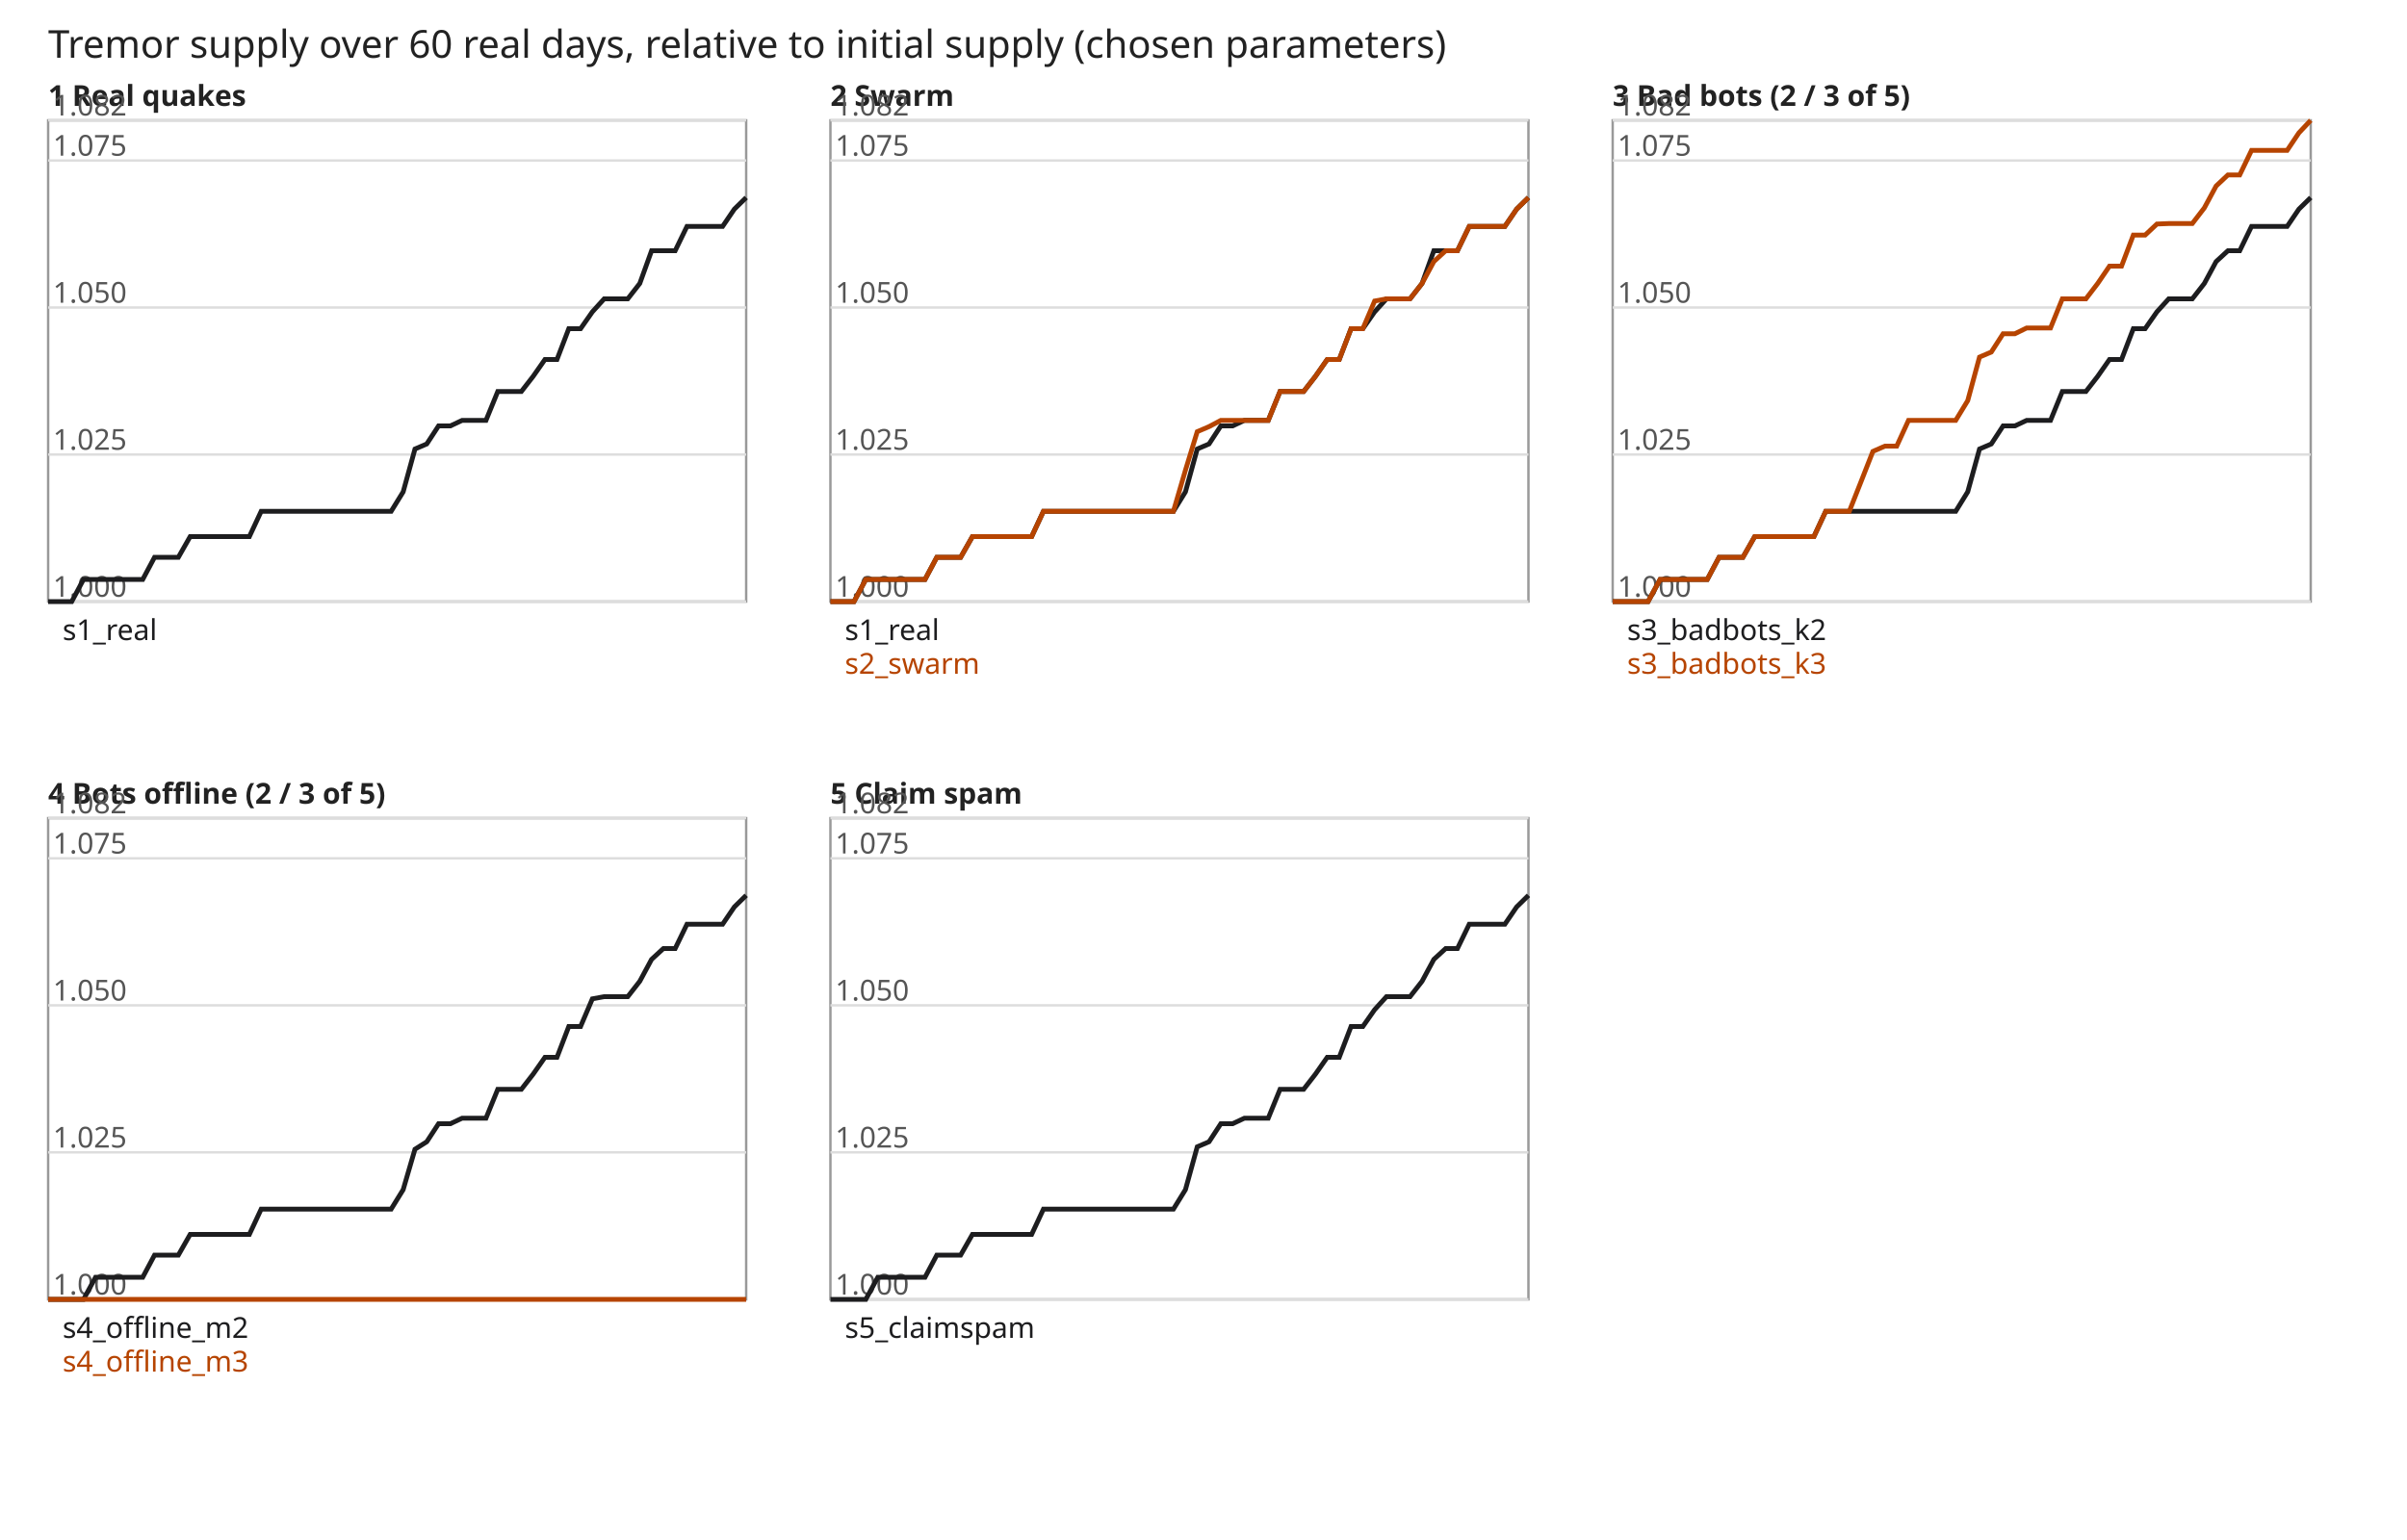
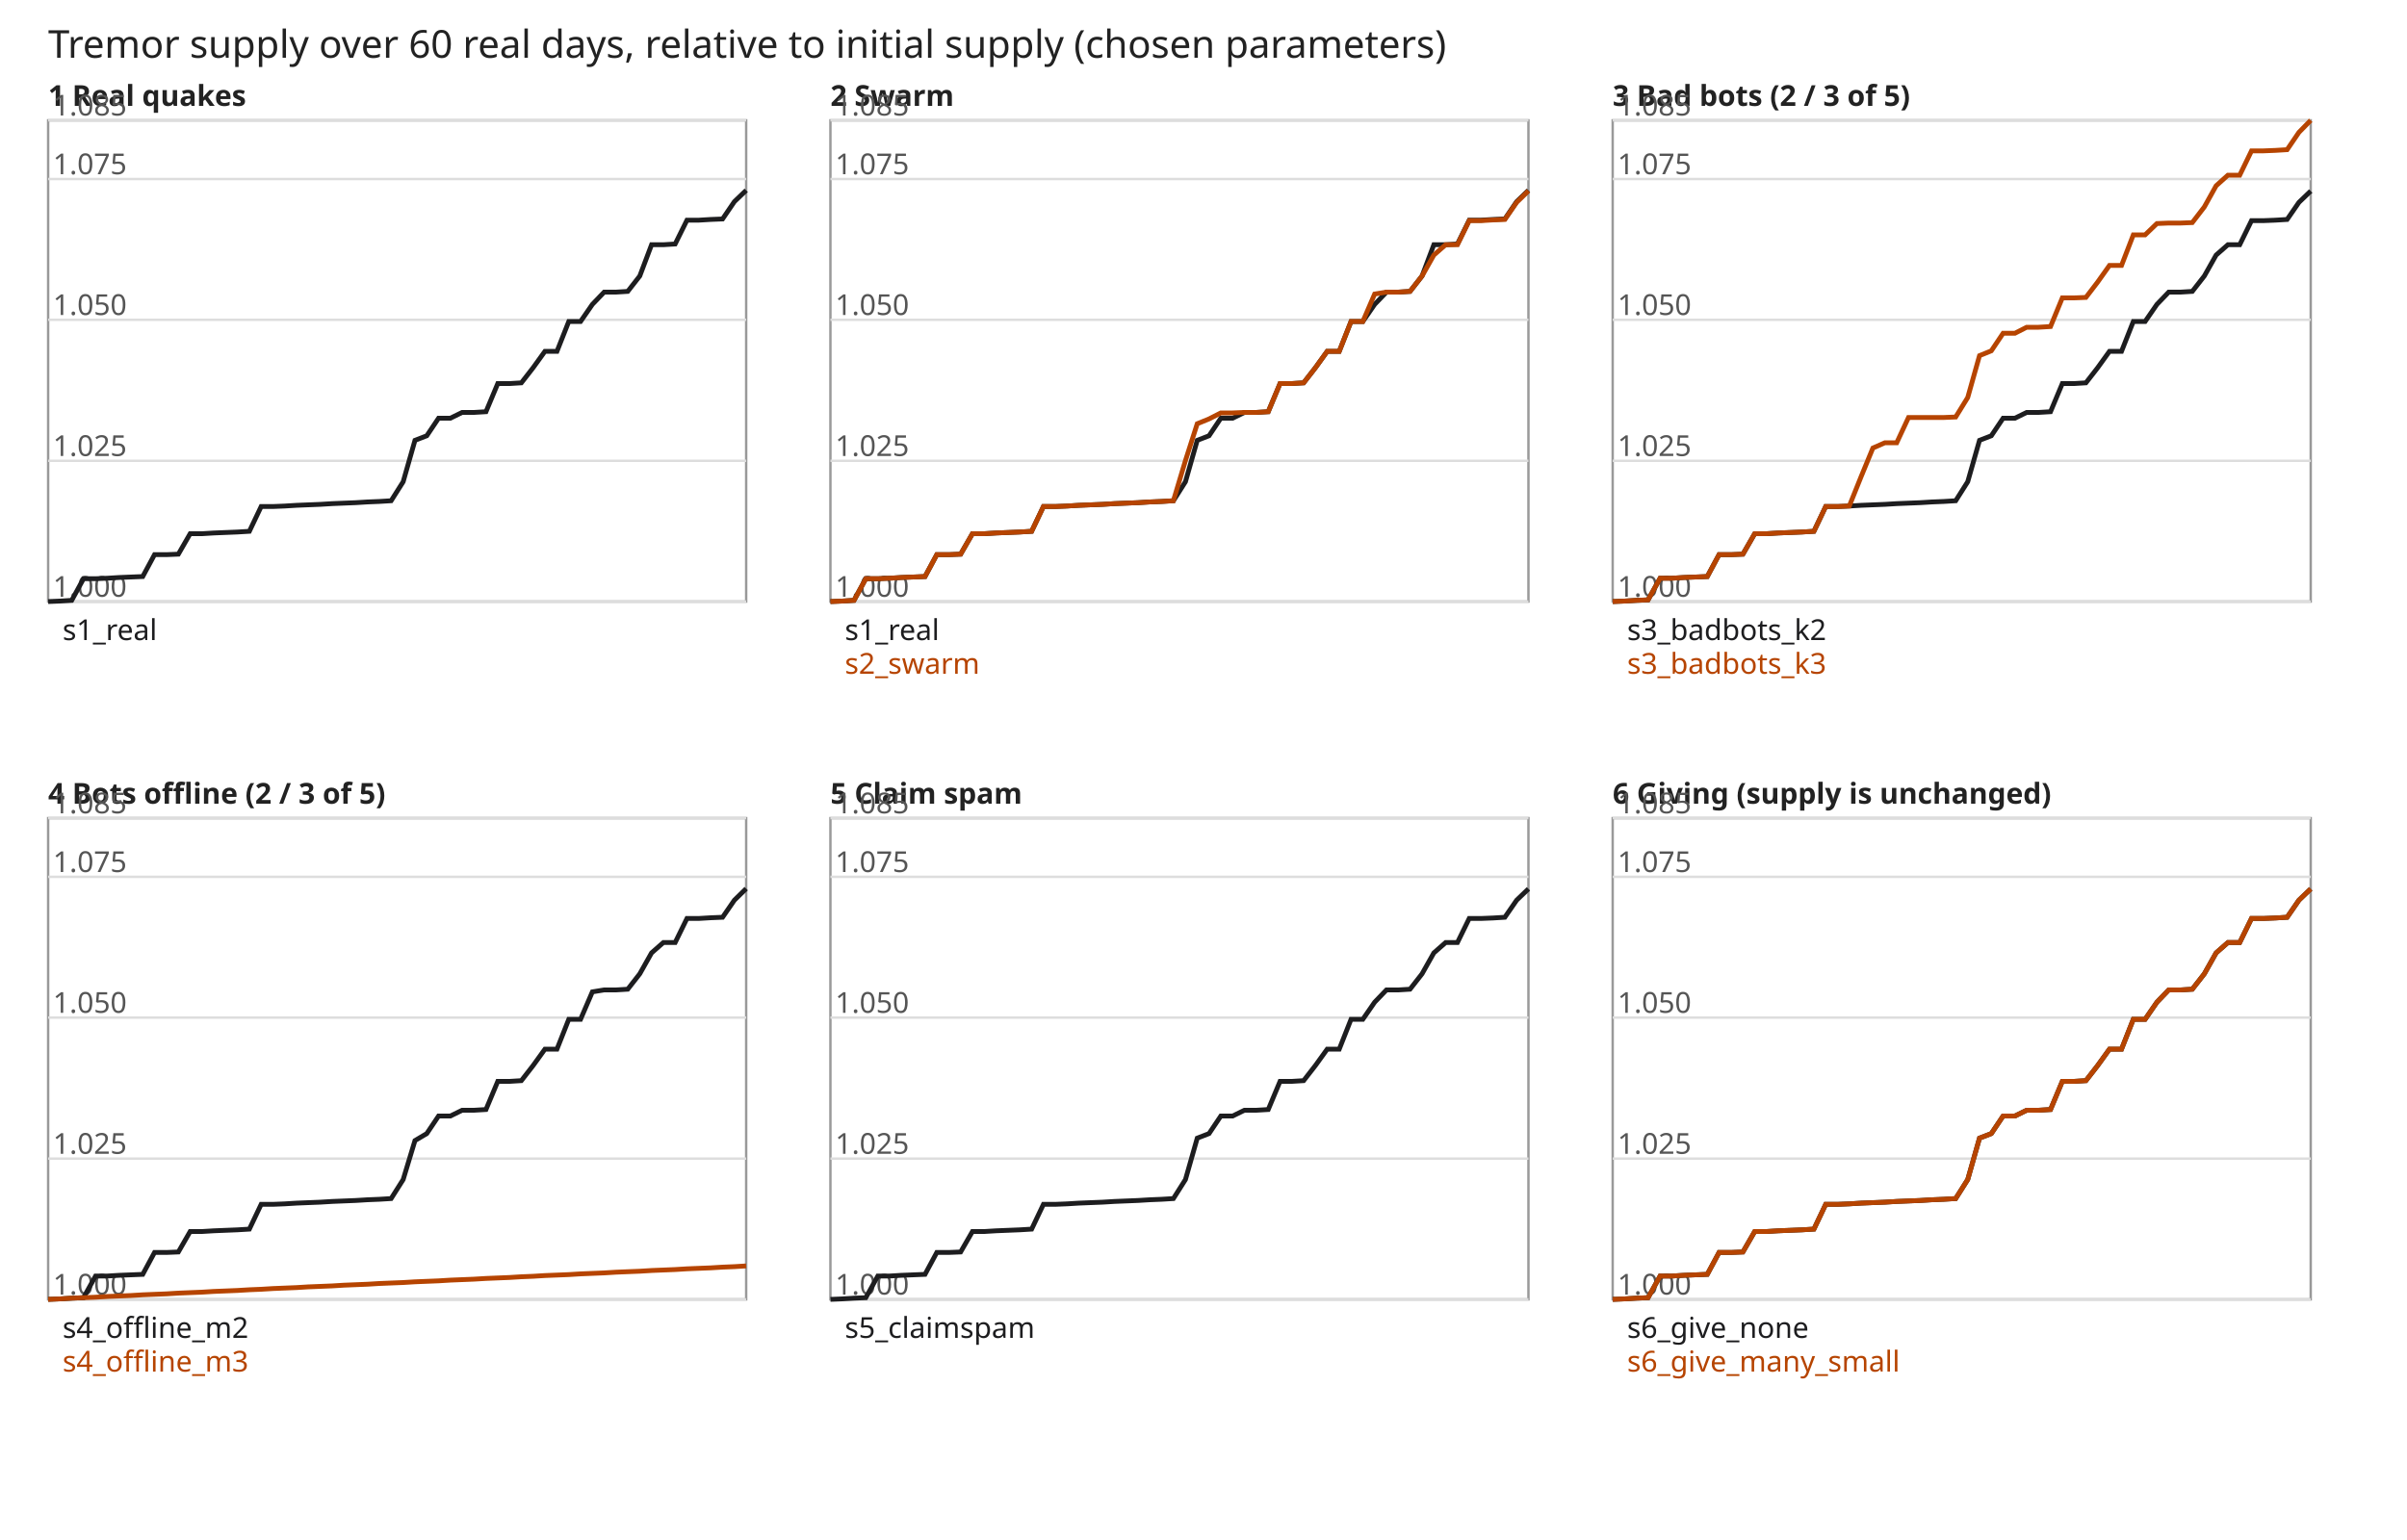
<svg xmlns="http://www.w3.org/2000/svg" viewBox="0 0 1000 640" font-family="sans-serif" font-size="12">
  <rect width="100%" height="100%" fill="#fff" />
  <text x="20" y="24" font-size="16" fill="#222">Tremor supply over 60 real days, relative to initial supply (chosen parameters)</text>
  <text x="20" y="44" fill="#222" font-weight="bold">1 Real quakes</text>
  <rect x="20" y="50" width="290" height="200" fill="none" stroke="#999" />
  <line x1="20" x2="310" y1="250.0" y2="250.0" stroke="#ddd" />
  <text x="22" y="248.0" fill="#555">1.000</text>
-   <line x1="20" x2="310" y1="188.9" y2="188.9" stroke="#ddd" />
-   <text x="22" y="186.9" fill="#555">1.025</text>
-   <line x1="20" x2="310" y1="127.8" y2="127.8" stroke="#ddd" />
-   <text x="22" y="125.8" fill="#555">1.050</text>
-   <line x1="20" x2="310" y1="66.7" y2="66.7" stroke="#ddd" />
-   <text x="22" y="64.7" fill="#555">1.075</text>
+   <line x1="20" x2="310" y1="191.5" y2="191.5" stroke="#ddd" />
+   <text x="22" y="189.5" fill="#555">1.025</text>
+   <line x1="20" x2="310" y1="132.9" y2="132.9" stroke="#ddd" />
+   <text x="22" y="130.9" fill="#555">1.050</text>
+   <line x1="20" x2="310" y1="74.4" y2="74.4" stroke="#ddd" />
+   <text x="22" y="72.4" fill="#555">1.075</text>
  <line x1="20" x2="310" y1="50.0" y2="50.0" stroke="#ddd" />
-   <text x="22" y="48.0" fill="#555">1.082</text>
-   <polyline fill="none" stroke="#1d1d1f" stroke-width="2" points="20.0,250.0 24.9,250.0 29.8,250.0 34.7,240.8 39.7,240.8 44.6,240.8 49.5,240.8 54.4,240.8 59.3,240.8 64.2,231.6 69.2,231.6 74.1,231.6 79.0,223.0 83.9,223.0 88.8,223.0 93.7,223.0 98.6,223.0 103.6,223.0 108.5,212.5 113.4,212.5 118.3,212.5 123.2,212.5 128.1,212.5 133.1,212.5 138.0,212.5 142.9,212.5 147.8,212.5 152.7,212.5 157.6,212.5 162.5,212.5 167.5,204.4 172.4,186.6 177.3,184.5 182.2,177.0 187.1,177.0 192.0,174.7 196.9,174.7 201.9,174.7 206.8,162.7 211.7,162.7 216.6,162.7 221.5,156.4 226.4,149.4 231.4,149.4 236.3,136.6 241.2,136.6 246.1,129.6 251.0,124.2 255.9,124.2 260.8,124.2 265.8,117.8 270.7,104.2 275.6,104.2 280.5,104.2 285.4,94.1 290.3,94.1 295.3,94.1 300.2,94.1 305.1,86.9 310.0,82.1" />
+   <text x="22" y="48.0" fill="#555">1.085</text>
+   <polyline fill="none" stroke="#1d1d1f" stroke-width="2" points="20.0,250.0 24.9,249.8 29.8,249.5 34.7,240.5 39.7,240.5 44.6,240.3 49.5,240.0 54.4,239.8 59.3,239.6 64.2,230.5 69.2,230.5 74.1,230.3 79.0,221.8 83.9,221.8 88.8,221.5 93.7,221.3 98.6,221.1 103.6,220.8 108.5,210.5 113.4,210.5 118.3,210.3 123.2,210.0 128.1,209.8 133.1,209.6 138.0,209.3 142.9,209.1 147.8,208.9 152.7,208.6 157.6,208.4 162.5,208.1 167.5,200.2 172.4,183.0 177.3,181.1 182.2,173.8 187.1,173.8 192.0,171.4 196.9,171.4 201.9,171.1 206.8,159.4 211.7,159.4 216.6,159.1 221.5,152.8 226.4,146.0 231.4,146.0 236.3,133.6 241.2,133.6 246.1,126.5 251.0,121.4 255.9,121.4 260.8,121.1 265.8,114.7 270.7,101.7 275.6,101.7 280.5,101.4 285.4,91.5 290.3,91.5 295.3,91.2 300.2,91.0 305.1,83.8 310.0,79.1" />
  <text x="26" y="266" fill="#1d1d1f">s1_real</text>
  <text x="345" y="44" fill="#222" font-weight="bold">2 Swarm</text>
  <rect x="345" y="50" width="290" height="200" fill="none" stroke="#999" />
  <line x1="345" x2="635" y1="250.0" y2="250.0" stroke="#ddd" />
  <text x="347" y="248.0" fill="#555">1.000</text>
-   <line x1="345" x2="635" y1="188.9" y2="188.9" stroke="#ddd" />
-   <text x="347" y="186.9" fill="#555">1.025</text>
-   <line x1="345" x2="635" y1="127.8" y2="127.8" stroke="#ddd" />
-   <text x="347" y="125.8" fill="#555">1.050</text>
-   <line x1="345" x2="635" y1="66.7" y2="66.7" stroke="#ddd" />
-   <text x="347" y="64.7" fill="#555">1.075</text>
+   <line x1="345" x2="635" y1="191.5" y2="191.5" stroke="#ddd" />
+   <text x="347" y="189.5" fill="#555">1.025</text>
+   <line x1="345" x2="635" y1="132.9" y2="132.9" stroke="#ddd" />
+   <text x="347" y="130.9" fill="#555">1.050</text>
+   <line x1="345" x2="635" y1="74.4" y2="74.4" stroke="#ddd" />
+   <text x="347" y="72.4" fill="#555">1.075</text>
  <line x1="345" x2="635" y1="50.0" y2="50.0" stroke="#ddd" />
-   <text x="347" y="48.0" fill="#555">1.082</text>
-   <polyline fill="none" stroke="#1d1d1f" stroke-width="2" points="345.0,250.0 349.9,250.0 354.8,250.0 359.7,240.8 364.7,240.8 369.6,240.8 374.5,240.8 379.4,240.8 384.3,240.8 389.2,231.6 394.2,231.6 399.1,231.6 404.0,223.0 408.9,223.0 413.8,223.0 418.7,223.0 423.6,223.0 428.6,223.0 433.5,212.5 438.4,212.5 443.3,212.5 448.2,212.5 453.1,212.5 458.1,212.5 463.0,212.5 467.9,212.5 472.8,212.5 477.7,212.5 482.6,212.5 487.5,212.5 492.5,204.4 497.4,186.6 502.3,184.5 507.2,177.0 512.1,177.0 517.0,174.7 521.9,174.7 526.9,174.7 531.8,162.7 536.7,162.7 541.6,162.7 546.5,156.4 551.4,149.4 556.4,149.4 561.3,136.6 566.2,136.6 571.1,129.6 576.0,124.2 580.9,124.2 585.8,124.2 590.8,117.8 595.7,104.2 600.6,104.2 605.5,104.2 610.4,94.1 615.3,94.1 620.3,94.1 625.2,94.1 630.1,86.9 635.0,82.1" />
+   <text x="347" y="48.0" fill="#555">1.085</text>
+   <polyline fill="none" stroke="#1d1d1f" stroke-width="2" points="345.0,250.0 349.9,249.8 354.8,249.5 359.7,240.5 364.7,240.5 369.6,240.3 374.5,240.0 379.4,239.8 384.3,239.6 389.2,230.5 394.2,230.5 399.1,230.3 404.0,221.8 408.9,221.8 413.8,221.5 418.7,221.3 423.6,221.1 428.6,220.8 433.5,210.5 438.4,210.5 443.3,210.3 448.2,210.0 453.1,209.8 458.1,209.6 463.0,209.3 467.9,209.1 472.8,208.9 477.7,208.6 482.6,208.4 487.5,208.1 492.5,200.2 497.4,183.0 502.3,181.1 507.2,173.8 512.1,173.8 517.0,171.4 521.9,171.4 526.9,171.1 531.8,159.4 536.7,159.4 541.6,159.1 546.5,152.8 551.4,146.0 556.4,146.0 561.3,133.6 566.2,133.6 571.1,126.5 576.0,121.4 580.9,121.4 585.8,121.1 590.8,114.7 595.7,101.7 600.6,101.7 605.5,101.4 610.4,91.5 615.3,91.5 620.3,91.2 625.2,91.0 630.1,83.8 635.0,79.1" />
  <text x="351" y="266" fill="#1d1d1f">s1_real</text>
-   <polyline fill="none" stroke="#b64400" stroke-width="2" points="345.0,250.0 349.9,250.0 354.8,250.0 359.7,240.8 364.7,240.8 369.6,240.8 374.5,240.8 379.4,240.8 384.3,240.8 389.2,231.6 394.2,231.6 399.1,231.6 404.0,223.0 408.9,223.0 413.8,223.0 418.7,223.0 423.6,223.0 428.6,223.0 433.5,212.5 438.4,212.5 443.3,212.5 448.2,212.5 453.1,212.5 458.1,212.5 463.0,212.5 467.9,212.5 472.8,212.5 477.7,212.5 482.6,212.5 487.5,212.5 492.5,195.4 497.4,179.4 502.3,177.3 507.2,174.7 512.1,174.7 517.0,174.7 521.9,174.7 526.9,174.7 531.8,162.7 536.7,162.7 541.6,162.7 546.5,156.4 551.4,149.4 556.4,149.4 561.3,136.6 566.2,136.6 571.1,125.1 576.0,124.2 580.9,124.2 585.8,124.2 590.8,117.8 595.7,108.7 600.6,104.2 605.5,104.2 610.4,94.1 615.3,94.1 620.3,94.1 625.2,94.1 630.1,86.9 635.0,82.1" />
+   <polyline fill="none" stroke="#b64400" stroke-width="2" points="345.0,250.0 349.9,249.8 354.8,249.5 359.7,240.5 364.7,240.5 369.6,240.3 374.5,240.0 379.4,239.8 384.3,239.6 389.2,230.5 394.2,230.5 399.1,230.3 404.0,221.8 408.9,221.8 413.8,221.5 418.7,221.3 423.6,221.1 428.6,220.8 433.5,210.5 438.4,210.5 443.3,210.3 448.2,210.0 453.1,209.8 458.1,209.6 463.0,209.3 467.9,209.1 472.8,208.9 477.7,208.6 482.6,208.4 487.5,208.1 492.5,191.4 497.4,176.1 502.3,174.1 507.2,171.6 512.1,171.6 517.0,171.4 521.9,171.4 526.9,171.1 531.8,159.4 536.7,159.4 541.6,159.1 546.5,152.8 551.4,146.0 556.4,146.0 561.3,133.6 566.2,133.6 571.1,122.2 576.0,121.4 580.9,121.4 585.8,121.1 590.8,114.7 595.7,106.0 600.6,101.7 605.5,101.7 610.4,91.7 615.3,91.7 620.3,91.4 625.2,91.2 630.1,84.1 635.0,79.3" />
  <text x="351" y="280" fill="#b64400">s2_swarm</text>
  <text x="670" y="44" fill="#222" font-weight="bold">3 Bad bots (2 / 3 of 5)</text>
  <rect x="670" y="50" width="290" height="200" fill="none" stroke="#999" />
  <line x1="670" x2="960" y1="250.0" y2="250.0" stroke="#ddd" />
  <text x="672" y="248.0" fill="#555">1.000</text>
-   <line x1="670" x2="960" y1="188.9" y2="188.9" stroke="#ddd" />
-   <text x="672" y="186.9" fill="#555">1.025</text>
-   <line x1="670" x2="960" y1="127.8" y2="127.8" stroke="#ddd" />
-   <text x="672" y="125.8" fill="#555">1.050</text>
-   <line x1="670" x2="960" y1="66.7" y2="66.7" stroke="#ddd" />
-   <text x="672" y="64.7" fill="#555">1.075</text>
+   <line x1="670" x2="960" y1="191.5" y2="191.5" stroke="#ddd" />
+   <text x="672" y="189.5" fill="#555">1.025</text>
+   <line x1="670" x2="960" y1="132.9" y2="132.9" stroke="#ddd" />
+   <text x="672" y="130.9" fill="#555">1.050</text>
+   <line x1="670" x2="960" y1="74.4" y2="74.4" stroke="#ddd" />
+   <text x="672" y="72.4" fill="#555">1.075</text>
  <line x1="670" x2="960" y1="50.0" y2="50.0" stroke="#ddd" />
-   <text x="672" y="48.0" fill="#555">1.082</text>
-   <polyline fill="none" stroke="#1d1d1f" stroke-width="2" points="670.0,250.0 674.9,250.0 679.8,250.0 684.7,250.0 689.7,240.8 694.6,240.8 699.5,240.8 704.4,240.8 709.3,240.8 714.2,231.6 719.2,231.6 724.1,231.6 729.0,223.0 733.9,223.0 738.8,223.0 743.7,223.0 748.6,223.0 753.6,223.0 758.5,212.5 763.4,212.5 768.3,212.5 773.2,212.5 778.1,212.5 783.1,212.5 788.0,212.5 792.9,212.5 797.8,212.5 802.7,212.5 807.6,212.5 812.5,212.5 817.5,204.4 822.4,186.6 827.3,184.5 832.2,177.0 837.1,177.0 842.0,174.7 846.9,174.7 851.9,174.7 856.8,162.7 861.7,162.7 866.6,162.7 871.5,156.4 876.4,149.4 881.4,149.4 886.3,136.6 891.2,136.6 896.1,129.6 901.0,124.2 905.9,124.2 910.8,124.2 915.8,117.8 920.7,108.7 925.6,104.2 930.5,104.2 935.4,94.1 940.3,94.1 945.3,94.1 950.2,94.1 955.1,86.9 960.0,82.1" />
+   <text x="672" y="48.0" fill="#555">1.085</text>
+   <polyline fill="none" stroke="#1d1d1f" stroke-width="2" points="670.0,250.0 674.9,249.8 679.8,249.5 684.7,249.3 689.7,240.3 694.6,240.3 699.5,240.0 704.4,239.8 709.3,239.6 714.2,230.5 719.2,230.5 724.1,230.3 729.0,221.8 733.9,221.8 738.8,221.5 743.7,221.3 748.6,221.1 753.6,220.8 758.5,210.5 763.4,210.5 768.3,210.3 773.2,210.0 778.1,209.8 783.1,209.6 788.0,209.3 792.9,209.1 797.8,208.9 802.7,208.6 807.6,208.4 812.5,208.1 817.5,200.2 822.4,183.0 827.3,181.1 832.2,173.8 837.1,173.8 842.0,171.4 846.9,171.4 851.9,171.1 856.8,159.4 861.7,159.4 866.6,159.1 871.5,152.8 876.4,146.0 881.4,146.0 886.3,133.6 891.2,133.6 896.1,126.5 901.0,121.4 905.9,121.4 910.8,121.1 915.8,114.7 920.7,106.0 925.6,101.7 930.5,101.7 935.4,91.7 940.3,91.7 945.3,91.5 950.2,91.2 955.1,84.1 960.0,79.4" />
  <text x="676" y="266" fill="#1d1d1f">s3_badbots_k2</text>
-   <polyline fill="none" stroke="#b64400" stroke-width="2" points="670.0,250.0 674.9,250.0 679.8,250.0 684.7,250.0 689.7,240.8 694.6,240.8 699.5,240.8 704.4,240.8 709.3,240.8 714.2,231.6 719.2,231.6 724.1,231.6 729.0,223.0 733.9,223.0 738.8,223.0 743.7,223.0 748.6,223.0 753.6,223.0 758.5,212.5 763.4,212.5 768.3,212.5 773.2,200.1 778.1,187.6 783.1,185.4 788.0,185.4 792.9,174.7 797.8,174.7 802.7,174.7 807.6,174.7 812.5,174.7 817.5,166.5 822.4,148.4 827.3,146.3 832.2,138.7 837.1,138.7 842.0,136.3 846.9,136.3 851.9,136.3 856.8,124.2 861.7,124.2 866.6,124.2 871.5,117.8 876.4,110.6 881.4,110.6 886.3,97.7 891.2,97.7 896.1,93.1 901.0,92.9 905.9,92.9 910.8,92.9 915.8,86.4 920.7,77.3 925.6,72.7 930.5,72.7 935.4,62.5 940.3,62.5 945.3,62.5 950.2,62.5 955.1,55.2 960.0,50.0" />
+   <polyline fill="none" stroke="#b64400" stroke-width="2" points="670.0,250.0 674.9,249.8 679.8,249.5 684.7,249.3 689.7,240.3 694.6,240.3 699.5,240.0 704.4,239.8 709.3,239.6 714.2,230.5 719.2,230.5 724.1,230.3 729.0,221.8 733.9,221.8 738.8,221.5 743.7,221.3 748.6,221.1 753.6,220.8 758.5,210.5 763.4,210.5 768.3,210.3 773.2,198.1 778.1,186.2 783.1,184.0 788.0,184.0 792.9,173.5 797.8,173.5 802.7,173.5 807.6,173.5 812.5,173.3 817.5,165.2 822.4,147.8 827.3,145.8 832.2,138.5 837.1,138.5 842.0,136.0 846.9,136.0 851.9,135.7 856.8,123.8 861.7,123.8 866.6,123.6 871.5,117.2 876.4,110.3 881.4,110.3 886.3,97.6 891.2,97.6 896.1,92.9 901.0,92.7 905.9,92.7 910.8,92.5 915.8,86.0 920.7,77.2 925.6,72.8 930.5,72.8 935.4,62.7 940.3,62.7 945.3,62.5 950.2,62.2 955.1,55.0 960.0,50.0" />
  <text x="676" y="280" fill="#b64400">s3_badbots_k3</text>
  <text x="20" y="334" fill="#222" font-weight="bold">4 Bots offline (2 / 3 of 5)</text>
  <rect x="20" y="340" width="290" height="200" fill="none" stroke="#999" />
  <line x1="20" x2="310" y1="540.0" y2="540.0" stroke="#ddd" />
  <text x="22" y="538.0" fill="#555">1.000</text>
-   <line x1="20" x2="310" y1="478.9" y2="478.9" stroke="#ddd" />
-   <text x="22" y="476.9" fill="#555">1.025</text>
-   <line x1="20" x2="310" y1="417.8" y2="417.8" stroke="#ddd" />
-   <text x="22" y="415.8" fill="#555">1.050</text>
-   <line x1="20" x2="310" y1="356.7" y2="356.7" stroke="#ddd" />
-   <text x="22" y="354.7" fill="#555">1.075</text>
+   <line x1="20" x2="310" y1="481.5" y2="481.5" stroke="#ddd" />
+   <text x="22" y="479.5" fill="#555">1.025</text>
+   <line x1="20" x2="310" y1="422.9" y2="422.9" stroke="#ddd" />
+   <text x="22" y="420.9" fill="#555">1.050</text>
+   <line x1="20" x2="310" y1="364.4" y2="364.4" stroke="#ddd" />
+   <text x="22" y="362.4" fill="#555">1.075</text>
  <line x1="20" x2="310" y1="340.0" y2="340.0" stroke="#ddd" />
-   <text x="22" y="338.0" fill="#555">1.082</text>
-   <polyline fill="none" stroke="#1d1d1f" stroke-width="2" points="20.0,540.0 24.9,540.0 29.8,540.0 34.7,540.0 39.7,530.8 44.6,530.8 49.5,530.8 54.4,530.8 59.3,530.8 64.2,521.6 69.2,521.6 74.1,521.6 79.0,513.0 83.9,513.0 88.8,513.0 93.7,513.0 98.6,513.0 103.6,513.0 108.5,502.5 113.4,502.5 118.3,502.5 123.2,502.5 128.1,502.5 133.1,502.5 138.0,502.5 142.9,502.5 147.8,502.5 152.7,502.5 157.6,502.5 162.5,502.5 167.5,494.4 172.4,477.6 177.3,474.5 182.2,467.0 187.1,467.0 192.0,464.7 196.9,464.7 201.9,464.7 206.8,452.7 211.7,452.7 216.6,452.7 221.5,446.4 226.4,439.4 231.4,439.4 236.3,426.6 241.2,426.6 246.1,415.1 251.0,414.2 255.9,414.2 260.8,414.2 265.8,407.8 270.7,398.7 275.6,394.2 280.5,394.2 285.4,384.1 290.3,384.1 295.3,384.1 300.2,384.1 305.1,376.9 310.0,372.1" />
+   <text x="22" y="338.0" fill="#555">1.085</text>
+   <polyline fill="none" stroke="#1d1d1f" stroke-width="2" points="20.0,540.0 24.9,539.8 29.8,539.5 34.7,539.3 39.7,530.3 44.6,530.3 49.5,530.0 54.4,529.8 59.3,529.6 64.2,520.5 69.2,520.5 74.1,520.3 79.0,511.8 83.9,511.8 88.8,511.5 93.7,511.3 98.6,511.1 103.6,510.8 108.5,500.5 113.4,500.5 118.3,500.3 123.2,500.0 128.1,499.8 133.1,499.6 138.0,499.3 142.9,499.1 147.8,498.9 152.7,498.6 157.6,498.4 162.5,498.1 167.5,490.2 172.4,474.0 177.3,471.1 182.2,463.8 187.1,463.8 192.0,461.4 196.9,461.4 201.9,461.1 206.8,449.4 211.7,449.4 216.6,449.1 221.5,442.8 226.4,436.0 231.4,436.0 236.3,423.6 241.2,423.6 246.1,412.2 251.0,411.4 255.9,411.4 260.8,411.1 265.8,404.7 270.7,396.0 275.6,391.7 280.5,391.7 285.4,381.7 290.3,381.7 295.3,381.4 300.2,381.2 305.1,374.1 310.0,369.3" />
  <text x="26" y="556" fill="#1d1d1f">s4_offline_m2</text>
-   <polyline fill="none" stroke="#b64400" stroke-width="2" points="20.0,540.0 24.9,540.0 29.8,540.0 34.7,540.0 39.7,540.0 44.6,540.0 49.5,540.0 54.4,540.0 59.3,540.0 64.2,540.0 69.2,540.0 74.1,540.0 79.0,540.0 83.9,540.0 88.8,540.0 93.7,540.0 98.6,540.0 103.6,540.0 108.5,540.0 113.4,540.0 118.3,540.0 123.2,540.0 128.1,540.0 133.1,540.0 138.0,540.0 142.9,540.0 147.8,540.0 152.7,540.0 157.6,540.0 162.5,540.0 167.5,540.0 172.4,540.0 177.3,540.0 182.2,540.0 187.1,540.0 192.0,540.0 196.9,540.0 201.9,540.0 206.8,540.0 211.7,540.0 216.6,540.0 221.5,540.0 226.4,540.0 231.4,540.0 236.3,540.0 241.2,540.0 246.1,540.0 251.0,540.0 255.9,540.0 260.8,540.0 265.8,540.0 270.7,540.0 275.6,540.0 280.5,540.0 285.4,540.0 290.3,540.0 295.3,540.0 300.2,540.0 305.1,540.0 310.0,540.0" />
+   <polyline fill="none" stroke="#b64400" stroke-width="2" points="20.0,540.0 24.9,539.8 29.8,539.5 34.7,539.3 39.7,539.1 44.6,538.8 49.5,538.6 54.4,538.4 59.3,538.1 64.2,537.9 69.2,537.7 74.1,537.4 79.0,537.2 83.9,537.0 88.8,536.7 93.7,536.5 98.6,536.3 103.6,536.0 108.5,535.8 113.4,535.5 118.3,535.3 123.2,535.1 128.1,534.8 133.1,534.6 138.0,534.4 142.9,534.1 147.8,533.9 152.7,533.7 157.6,533.4 162.5,533.2 167.5,533.0 172.4,532.7 177.3,532.5 182.2,532.3 187.1,532.0 192.0,531.8 196.9,531.6 201.9,531.3 206.8,531.1 211.7,530.9 216.6,530.6 221.5,530.4 226.4,530.1 231.4,529.9 236.3,529.7 241.2,529.4 246.1,529.2 251.0,529.0 255.9,528.7 260.8,528.5 265.8,528.3 270.7,528.0 275.6,527.8 280.5,527.6 285.4,527.3 290.3,527.1 295.3,526.9 300.2,526.6 305.1,526.4 310.0,526.1" />
  <text x="26" y="570" fill="#b64400">s4_offline_m3</text>
  <text x="345" y="334" fill="#222" font-weight="bold">5 Claim spam</text>
  <rect x="345" y="340" width="290" height="200" fill="none" stroke="#999" />
  <line x1="345" x2="635" y1="540.0" y2="540.0" stroke="#ddd" />
  <text x="347" y="538.0" fill="#555">1.000</text>
-   <line x1="345" x2="635" y1="478.9" y2="478.9" stroke="#ddd" />
-   <text x="347" y="476.9" fill="#555">1.025</text>
-   <line x1="345" x2="635" y1="417.8" y2="417.8" stroke="#ddd" />
-   <text x="347" y="415.8" fill="#555">1.050</text>
-   <line x1="345" x2="635" y1="356.7" y2="356.7" stroke="#ddd" />
-   <text x="347" y="354.7" fill="#555">1.075</text>
+   <line x1="345" x2="635" y1="481.5" y2="481.5" stroke="#ddd" />
+   <text x="347" y="479.5" fill="#555">1.025</text>
+   <line x1="345" x2="635" y1="422.9" y2="422.9" stroke="#ddd" />
+   <text x="347" y="420.9" fill="#555">1.050</text>
+   <line x1="345" x2="635" y1="364.4" y2="364.4" stroke="#ddd" />
+   <text x="347" y="362.4" fill="#555">1.075</text>
  <line x1="345" x2="635" y1="340.0" y2="340.0" stroke="#ddd" />
-   <text x="347" y="338.0" fill="#555">1.082</text>
-   <polyline fill="none" stroke="#1d1d1f" stroke-width="2" points="345.0,540.0 349.9,540.0 354.8,540.0 359.7,540.0 364.7,530.8 369.6,530.8 374.5,530.8 379.4,530.8 384.3,530.8 389.2,521.6 394.2,521.6 399.1,521.6 404.0,513.0 408.9,513.0 413.8,513.0 418.7,513.0 423.6,513.0 428.6,513.0 433.5,502.5 438.4,502.5 443.3,502.5 448.2,502.5 453.1,502.5 458.1,502.5 463.0,502.5 467.9,502.5 472.8,502.5 477.7,502.5 482.6,502.5 487.5,502.5 492.5,494.4 497.4,476.6 502.3,474.5 507.2,467.0 512.1,467.0 517.0,464.7 521.9,464.7 526.9,464.7 531.8,452.7 536.7,452.7 541.6,452.7 546.5,446.4 551.4,439.4 556.4,439.4 561.3,426.6 566.2,426.6 571.1,419.6 576.0,414.2 580.9,414.2 585.8,414.2 590.8,407.8 595.7,398.7 600.6,394.2 605.5,394.2 610.4,384.1 615.3,384.1 620.3,384.1 625.2,384.1 630.1,376.9 635.0,372.1" />
+   <text x="347" y="338.0" fill="#555">1.085</text>
+   <polyline fill="none" stroke="#1d1d1f" stroke-width="2" points="345.0,540.0 349.9,539.8 354.8,539.5 359.7,539.3 364.7,530.3 369.6,530.3 374.5,530.0 379.4,529.8 384.3,529.6 389.2,520.5 394.2,520.5 399.1,520.3 404.0,511.8 408.9,511.8 413.8,511.5 418.7,511.3 423.6,511.1 428.6,510.8 433.5,500.5 438.4,500.5 443.3,500.3 448.2,500.0 453.1,499.8 458.1,499.6 463.0,499.3 467.9,499.1 472.8,498.9 477.7,498.6 482.6,498.4 487.5,498.1 492.5,490.2 497.4,473.0 502.3,471.1 507.2,463.8 512.1,463.8 517.0,461.4 521.9,461.4 526.9,461.1 531.8,449.4 536.7,449.4 541.6,449.1 546.5,442.8 551.4,436.0 556.4,436.0 561.3,423.6 566.2,423.6 571.1,416.5 576.0,411.4 580.9,411.4 585.8,411.1 590.8,404.7 595.7,396.0 600.6,391.7 605.5,391.7 610.4,381.7 615.3,381.7 620.3,381.5 625.2,381.2 630.1,374.1 635.0,369.4" />
  <text x="351" y="556" fill="#1d1d1f">s5_claimspam</text>
+   <text x="670" y="334" fill="#222" font-weight="bold">6 Giving (supply is unchanged)</text>
+   <rect x="670" y="340" width="290" height="200" fill="none" stroke="#999" />
+   <line x1="670" x2="960" y1="540.0" y2="540.0" stroke="#ddd" />
+   <text x="672" y="538.0" fill="#555">1.000</text>
+   <line x1="670" x2="960" y1="481.5" y2="481.5" stroke="#ddd" />
+   <text x="672" y="479.5" fill="#555">1.025</text>
+   <line x1="670" x2="960" y1="422.9" y2="422.9" stroke="#ddd" />
+   <text x="672" y="420.9" fill="#555">1.050</text>
+   <line x1="670" x2="960" y1="364.4" y2="364.4" stroke="#ddd" />
+   <text x="672" y="362.4" fill="#555">1.075</text>
+   <line x1="670" x2="960" y1="340.0" y2="340.0" stroke="#ddd" />
+   <text x="672" y="338.0" fill="#555">1.085</text>
+   <polyline fill="none" stroke="#1d1d1f" stroke-width="2" points="670.0,540.0 674.9,539.8 679.8,539.5 684.7,539.3 689.7,530.3 694.6,530.3 699.5,530.0 704.4,529.8 709.3,529.6 714.2,520.5 719.2,520.5 724.1,520.3 729.0,511.8 733.9,511.8 738.8,511.5 743.7,511.3 748.6,511.1 753.6,510.8 758.5,500.5 763.4,500.5 768.3,500.3 773.2,500.0 778.1,499.8 783.1,499.6 788.0,499.3 792.9,499.1 797.8,498.9 802.7,498.6 807.6,498.4 812.5,498.1 817.5,490.2 822.4,473.0 827.3,471.1 832.2,463.8 837.1,463.8 842.0,461.4 846.9,461.4 851.9,461.1 856.8,449.4 861.7,449.4 866.6,449.1 871.5,442.8 876.4,436.0 881.4,436.0 886.3,423.6 891.2,423.6 896.1,416.5 901.0,411.4 905.9,411.4 910.8,411.1 915.8,404.7 920.7,396.0 925.6,391.7 930.5,391.7 935.4,381.7 940.3,381.7 945.3,381.5 950.2,381.2 955.1,374.1 960.0,369.4" />
+   <text x="676" y="556" fill="#1d1d1f">s6_give_none</text>
+   <polyline fill="none" stroke="#b64400" stroke-width="2" points="670.0,540.0 674.9,539.8 679.8,539.5 684.7,539.3 689.7,530.3 694.6,530.3 699.5,530.0 704.4,529.8 709.3,529.6 714.2,520.5 719.2,520.5 724.1,520.3 729.0,511.8 733.9,511.8 738.8,511.5 743.7,511.3 748.6,511.1 753.6,510.8 758.5,500.5 763.4,500.5 768.3,500.3 773.2,500.0 778.1,499.8 783.1,499.6 788.0,499.3 792.9,499.1 797.8,498.9 802.7,498.6 807.6,498.4 812.5,498.1 817.5,490.2 822.4,473.0 827.3,471.1 832.2,463.8 837.1,463.8 842.0,461.4 846.9,461.4 851.9,461.1 856.8,449.4 861.7,449.4 866.6,449.1 871.5,442.8 876.4,436.0 881.4,436.0 886.3,423.6 891.2,423.6 896.1,416.5 901.0,411.4 905.9,411.4 910.8,411.1 915.8,404.7 920.7,396.0 925.6,391.7 930.5,391.7 935.4,381.7 940.3,381.7 945.3,381.5 950.2,381.2 955.1,374.1 960.0,369.4" />
+   <text x="676" y="570" fill="#b64400">s6_give_many_small</text>
</svg>
